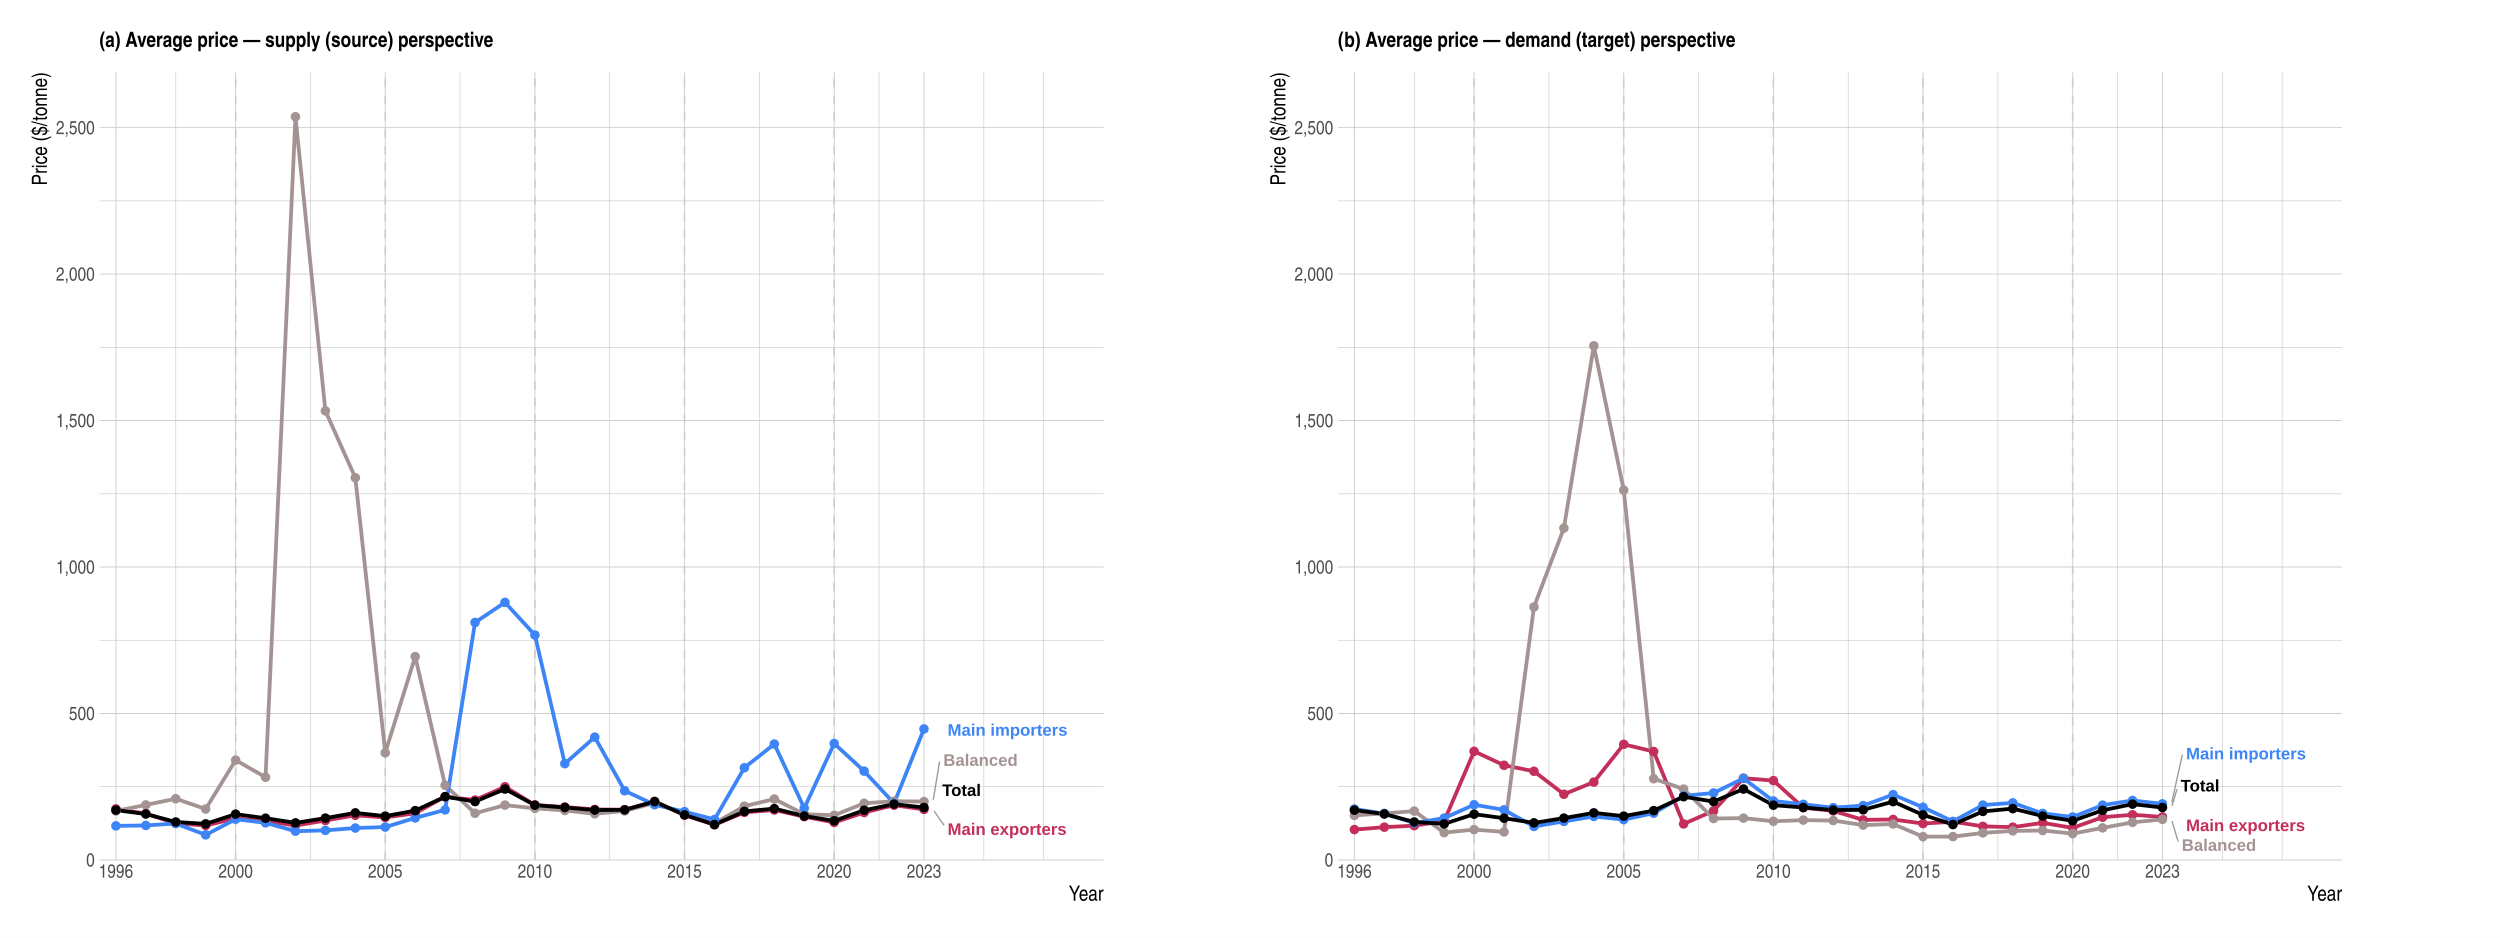
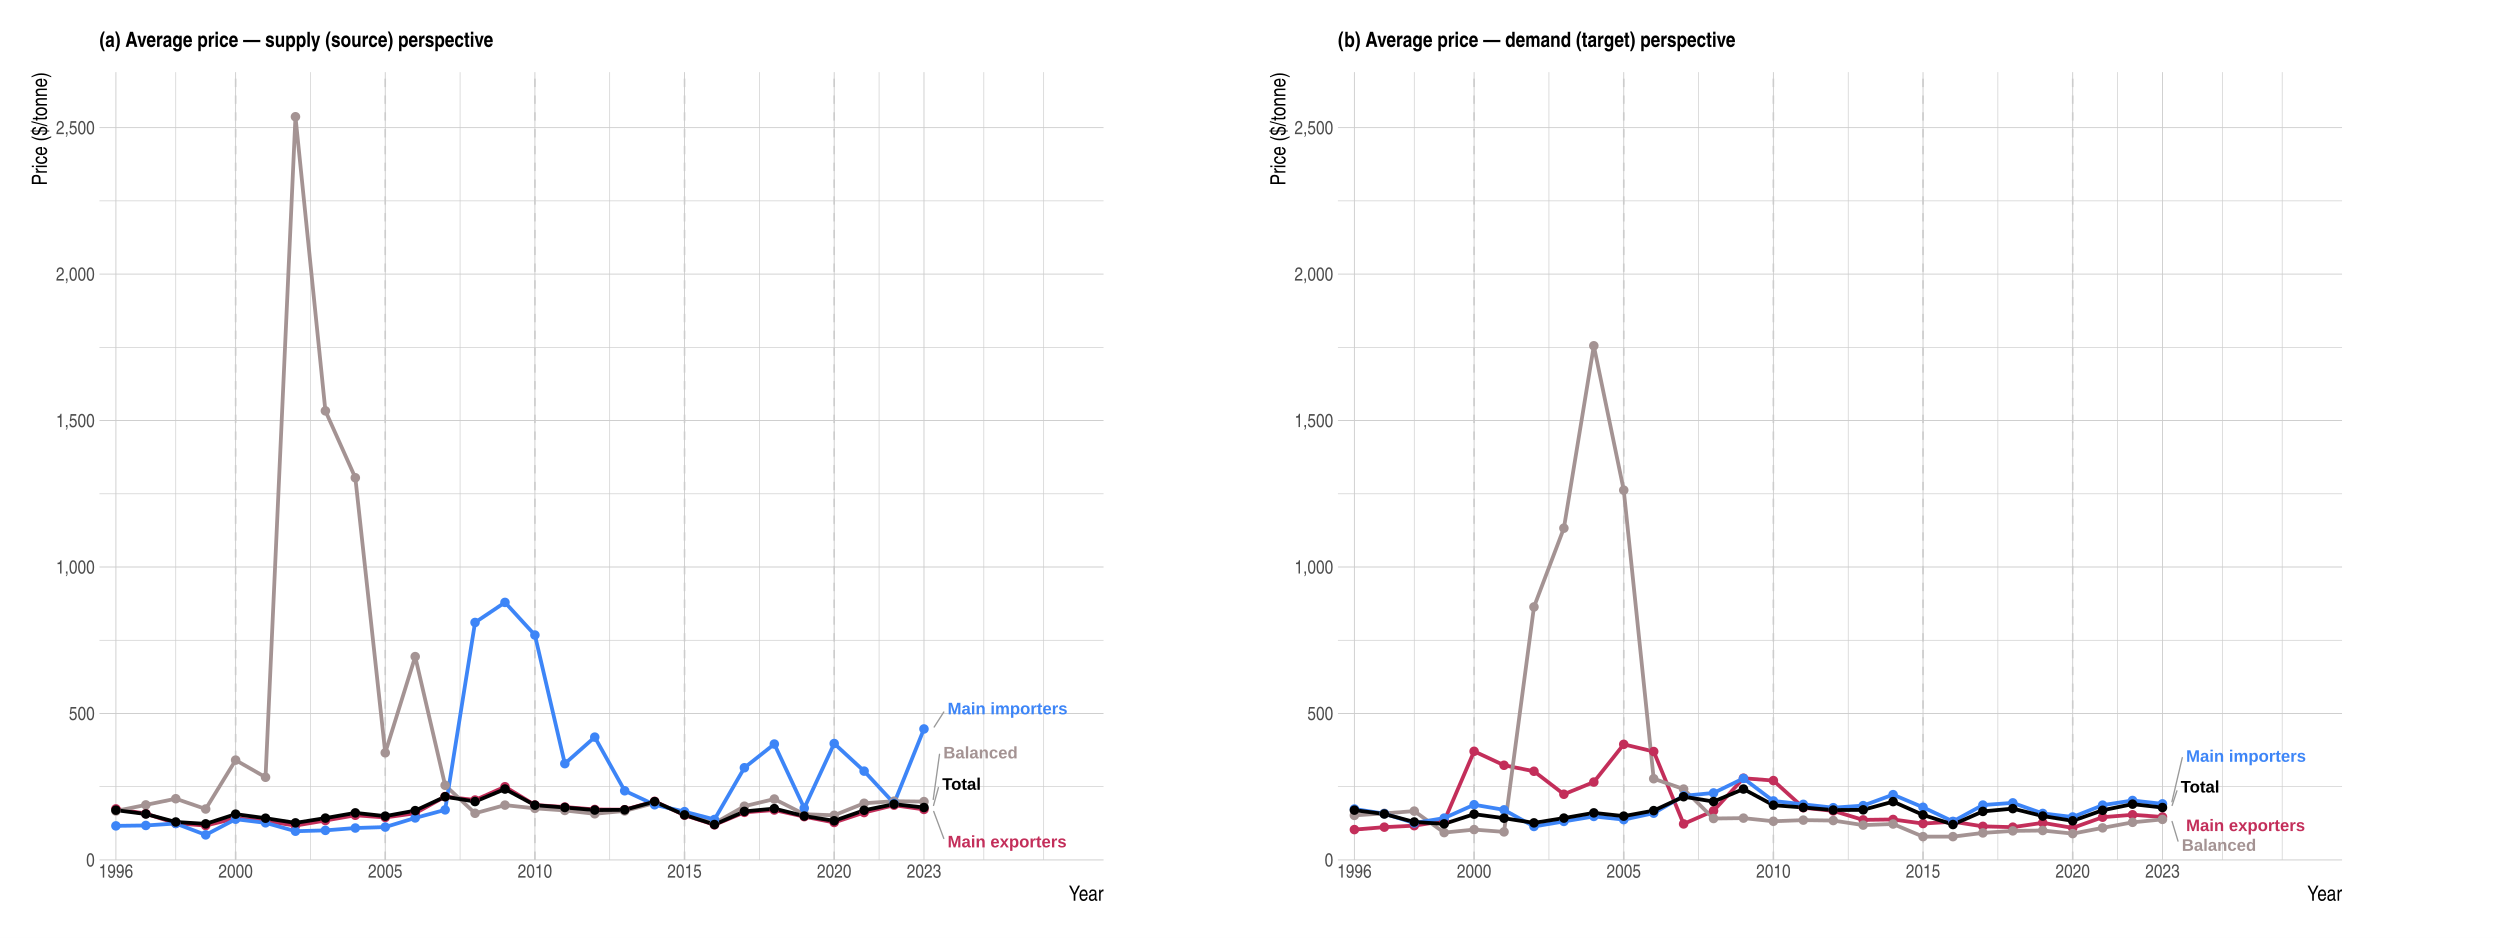
<svg xmlns="http://www.w3.org/2000/svg" class="svglite" width="1190.40pt" height="446.40pt" viewBox="0 0 1190.40 446.40">
  <defs>
    <style type="text/css">
    .svglite line, .svglite polyline, .svglite polygon, .svglite path, .svglite rect, .svglite circle {
      fill: none;
      stroke: #000000;
      stroke-linecap: round;
      stroke-linejoin: round;
      stroke-miterlimit: 10.00;
    }
    .svglite text {
      white-space: pre;
    }
  </style>
  </defs>
  <rect width="100%" height="100%" style="stroke: none; fill: #FFFFFF;" />
  <defs>
    <clipPath id="cpMC4wMHwxMTkwLjQwfDAuMDB8NDQ2LjQw">
      <rect x="0.00" y="0.00" width="1190.40" height="446.40" />
    </clipPath>
  </defs>
  <g clip-path="url(#cpMC4wMHwxMTkwLjQwfDAuMDB8NDQ2LjQw)">
    <rect x="0.00" y="0.00" width="1190.40" height="446.40" style="stroke-width: 1.07; stroke: #FFFFFF; fill: #FFFFFF;" />
  </g>
  <defs>
    <clipPath id="cpNDcuMzV8MTExNS4xOHwzNC4zNnw0MDkuNDY=">
      <rect x="47.35" y="34.36" width="1067.83" height="375.10" />
    </clipPath>
  </defs>
  <g clip-path="url(#cpNDcuMzV8MTExNS4xOHwzNC4zNnw0MDkuNDY=)">
</g>
  <g clip-path="url(#cpMC4wMHwxMTkwLjQwfDAuMDB8NDQ2LjQw)">
</g>
  <defs>
    <clipPath id="cpNS40OHw1OTUuMjB8NS40OHw0NDAuOTI=">
      <rect x="5.48" y="5.48" width="589.72" height="435.44" />
    </clipPath>
  </defs>
  <g clip-path="url(#cpNS40OHw1OTUuMjB8NS40OHw0NDAuOTI=)">
</g>
  <g clip-path="url(#cpMC4wMHwxMTkwLjQwfDAuMDB8NDQ2LjQw)">
</g>
  <defs>
    <clipPath id="cpNTk1LjIwfDExODQuOTJ8NS40OHw0NDAuOTI=">
      <rect x="595.20" y="5.48" width="589.72" height="435.44" />
    </clipPath>
  </defs>
  <g clip-path="url(#cpNTk1LjIwfDExODQuOTJ8NS40OHw0NDAuOTI=)">
</g>
  <g clip-path="url(#cpMC4wMHwxMTkwLjQwfDAuMDB8NDQ2LjQw)">
    <polyline points="47.35,374.59 525.46,374.59 " style="stroke-width: 0.32; stroke: #CCCCCC; stroke-linecap: butt;" />
    <polyline points="47.35,304.86 525.46,304.86 " style="stroke-width: 0.32; stroke: #CCCCCC; stroke-linecap: butt;" />
    <polyline points="47.35,235.12 525.46,235.12 " style="stroke-width: 0.32; stroke: #CCCCCC; stroke-linecap: butt;" />
    <polyline points="47.35,165.39 525.46,165.39 " style="stroke-width: 0.32; stroke: #CCCCCC; stroke-linecap: butt;" />
    <polyline points="47.35,95.65 525.46,95.65 " style="stroke-width: 0.32; stroke: #CCCCCC; stroke-linecap: butt;" />
    <polyline points="83.69,409.46 83.69,34.36 " style="stroke-width: 0.32; stroke: #CCCCCC; stroke-linecap: butt;" />
    <polyline points="147.82,409.46 147.82,34.36 " style="stroke-width: 0.32; stroke: #CCCCCC; stroke-linecap: butt;" />
    <polyline points="219.07,409.46 219.07,34.36 " style="stroke-width: 0.32; stroke: #CCCCCC; stroke-linecap: butt;" />
    <polyline points="290.32,409.46 290.32,34.36 " style="stroke-width: 0.32; stroke: #CCCCCC; stroke-linecap: butt;" />
    <polyline points="361.58,409.46 361.58,34.36 " style="stroke-width: 0.32; stroke: #CCCCCC; stroke-linecap: butt;" />
    <polyline points="418.58,409.46 418.58,34.36 " style="stroke-width: 0.32; stroke: #CCCCCC; stroke-linecap: butt;" />
    <polyline points="468.46,409.46 468.46,34.36 " style="stroke-width: 0.32; stroke: #CCCCCC; stroke-linecap: butt;" />
    <polyline points="496.96,409.46 496.96,34.36 " style="stroke-width: 0.32; stroke: #CCCCCC; stroke-linecap: butt;" />
    <polyline points="47.35,409.46 525.46,409.46 " style="stroke-width: 0.43; stroke: #CCCCCC; stroke-linecap: butt;" />
    <polyline points="47.35,339.73 525.46,339.73 " style="stroke-width: 0.43; stroke: #CCCCCC; stroke-linecap: butt;" />
    <polyline points="47.35,269.99 525.46,269.99 " style="stroke-width: 0.43; stroke: #CCCCCC; stroke-linecap: butt;" />
    <polyline points="47.35,200.25 525.46,200.25 " style="stroke-width: 0.43; stroke: #CCCCCC; stroke-linecap: butt;" />
    <polyline points="47.35,130.52 525.46,130.52 " style="stroke-width: 0.43; stroke: #CCCCCC; stroke-linecap: butt;" />
    <polyline points="47.35,60.78 525.46,60.78 " style="stroke-width: 0.43; stroke: #CCCCCC; stroke-linecap: butt;" />
    <polyline points="55.19,409.46 55.19,34.36 " style="stroke-width: 0.43; stroke: #CCCCCC; stroke-linecap: butt;" />
    <polyline points="112.19,409.46 112.19,34.36 " style="stroke-width: 0.43; stroke: #CCCCCC; stroke-linecap: butt;" />
    <polyline points="183.44,409.46 183.44,34.36 " style="stroke-width: 0.43; stroke: #CCCCCC; stroke-linecap: butt;" />
    <polyline points="254.70,409.46 254.70,34.36 " style="stroke-width: 0.43; stroke: #CCCCCC; stroke-linecap: butt;" />
    <polyline points="325.95,409.46 325.95,34.36 " style="stroke-width: 0.43; stroke: #CCCCCC; stroke-linecap: butt;" />
    <polyline points="397.21,409.46 397.21,34.36 " style="stroke-width: 0.43; stroke: #CCCCCC; stroke-linecap: butt;" />
    <polyline points="439.96,409.46 439.96,34.36 " style="stroke-width: 0.43; stroke: #CCCCCC; stroke-linecap: butt;" />
    <line x1="112.19" y1="409.46" x2="112.19" y2="34.36" style="stroke-width: 0.75; stroke: #CCCCCC; stroke-dasharray: 4.00,4.00; stroke-linecap: butt;" />
    <line x1="183.44" y1="409.46" x2="183.44" y2="34.36" style="stroke-width: 0.75; stroke: #CCCCCC; stroke-dasharray: 4.00,4.00; stroke-linecap: butt;" />
    <line x1="254.70" y1="409.46" x2="254.70" y2="34.36" style="stroke-width: 0.75; stroke: #CCCCCC; stroke-dasharray: 4.00,4.00; stroke-linecap: butt;" />
    <line x1="325.95" y1="409.46" x2="325.95" y2="34.36" style="stroke-width: 0.75; stroke: #CCCCCC; stroke-dasharray: 4.00,4.00; stroke-linecap: butt;" />
    <line x1="397.21" y1="409.46" x2="397.21" y2="34.36" style="stroke-width: 0.75; stroke: #CCCCCC; stroke-dasharray: 4.00,4.00; stroke-linecap: butt;" />
    <polyline points="55.19,385.16 69.44,387.43 83.69,392.02 97.94,393.09 112.19,389.65 126.44,390.95 140.69,393.11 154.94,390.70 169.19,388.20 183.44,389.24 197.70,387.25 211.95,379.30 226.20,380.95 240.45,374.61 254.70,383.32 268.95,384.28 283.20,385.44 297.45,385.55 311.70,381.58 325.95,388.13 340.20,392.75 354.45,386.81 368.70,385.70 382.95,388.86 397.21,391.62 411.46,386.91 425.71,383.40 439.96,385.41 " style="stroke-width: 1.81; stroke: #C32E5A; stroke-linecap: butt;" />
    <polyline points="55.19,386.16 69.44,383.26 83.69,380.32 97.94,385.22 112.19,361.94 126.44,370.10 140.69,55.59 154.94,195.64 169.19,227.49 183.44,358.45 197.70,312.65 211.95,373.92 226.20,387.25 240.45,383.36 254.70,384.90 268.95,385.90 283.20,387.49 297.45,386.13 311.70,382.37 325.95,387.45 340.20,392.01 354.45,383.88 368.70,380.47 382.95,387.69 397.21,388.21 411.46,382.48 425.71,381.50 439.96,381.68 " style="stroke-width: 1.81; stroke: #A49393; stroke-linecap: butt;" />
    <polyline points="55.19,393.25 69.44,393.05 83.69,392.13 97.94,397.54 112.19,390.07 126.44,391.80 140.69,395.79 154.94,395.39 169.19,394.27 183.44,393.82 197.70,389.47 211.95,385.63 226.20,296.40 240.45,286.84 254.70,302.39 268.95,363.62 283.20,350.99 297.45,376.53 311.70,383.20 325.95,386.47 340.20,390.20 354.45,365.57 368.70,354.29 382.95,384.80 397.21,354.04 411.46,367.18 425.71,382.53 439.96,347.10 " style="stroke-width: 1.81; stroke: #3D85F7; stroke-linecap: butt;" />
    <polyline points="55.19,385.76 69.44,387.59 83.69,391.40 97.94,392.29 112.19,387.67 126.44,389.60 140.69,391.82 154.94,389.55 169.19,387.06 183.44,388.61 197.70,385.99 211.95,379.36 226.20,381.67 240.45,375.71 254.70,383.39 268.95,384.49 283.20,385.72 297.45,385.61 311.70,381.70 325.95,388.02 340.20,392.61 354.45,386.36 368.70,385.03 382.95,388.57 397.21,390.83 411.46,385.83 425.71,382.90 439.96,384.51 " style="stroke-width: 1.81; stroke-linecap: butt;" />
    <circle cx="55.19" cy="385.16" r="2.27" style="stroke-width: 0.71; stroke: none; fill: #C32E5A;" />
    <circle cx="69.44" cy="387.43" r="2.27" style="stroke-width: 0.71; stroke: none; fill: #C32E5A;" />
    <circle cx="83.69" cy="392.02" r="2.27" style="stroke-width: 0.71; stroke: none; fill: #C32E5A;" />
    <circle cx="97.94" cy="393.09" r="2.27" style="stroke-width: 0.71; stroke: none; fill: #C32E5A;" />
    <circle cx="112.19" cy="389.65" r="2.27" style="stroke-width: 0.71; stroke: none; fill: #C32E5A;" />
    <circle cx="126.44" cy="390.95" r="2.27" style="stroke-width: 0.71; stroke: none; fill: #C32E5A;" />
    <circle cx="140.69" cy="393.11" r="2.27" style="stroke-width: 0.71; stroke: none; fill: #C32E5A;" />
    <circle cx="154.94" cy="390.70" r="2.27" style="stroke-width: 0.71; stroke: none; fill: #C32E5A;" />
    <circle cx="169.19" cy="388.20" r="2.27" style="stroke-width: 0.71; stroke: none; fill: #C32E5A;" />
    <circle cx="183.44" cy="389.24" r="2.27" style="stroke-width: 0.71; stroke: none; fill: #C32E5A;" />
    <circle cx="197.70" cy="387.25" r="2.27" style="stroke-width: 0.71; stroke: none; fill: #C32E5A;" />
    <circle cx="211.95" cy="379.30" r="2.27" style="stroke-width: 0.71; stroke: none; fill: #C32E5A;" />
    <circle cx="226.20" cy="380.95" r="2.27" style="stroke-width: 0.71; stroke: none; fill: #C32E5A;" />
    <circle cx="240.45" cy="374.61" r="2.27" style="stroke-width: 0.71; stroke: none; fill: #C32E5A;" />
    <circle cx="254.70" cy="383.32" r="2.27" style="stroke-width: 0.71; stroke: none; fill: #C32E5A;" />
    <circle cx="268.95" cy="384.28" r="2.27" style="stroke-width: 0.71; stroke: none; fill: #C32E5A;" />
    <circle cx="283.20" cy="385.44" r="2.27" style="stroke-width: 0.71; stroke: none; fill: #C32E5A;" />
    <circle cx="297.45" cy="385.55" r="2.27" style="stroke-width: 0.71; stroke: none; fill: #C32E5A;" />
    <circle cx="311.70" cy="381.58" r="2.27" style="stroke-width: 0.71; stroke: none; fill: #C32E5A;" />
    <circle cx="325.95" cy="388.13" r="2.27" style="stroke-width: 0.71; stroke: none; fill: #C32E5A;" />
    <circle cx="340.20" cy="392.75" r="2.27" style="stroke-width: 0.71; stroke: none; fill: #C32E5A;" />
    <circle cx="354.45" cy="386.81" r="2.27" style="stroke-width: 0.71; stroke: none; fill: #C32E5A;" />
    <circle cx="368.70" cy="385.70" r="2.27" style="stroke-width: 0.71; stroke: none; fill: #C32E5A;" />
    <circle cx="382.95" cy="388.86" r="2.27" style="stroke-width: 0.71; stroke: none; fill: #C32E5A;" />
    <circle cx="397.21" cy="391.62" r="2.27" style="stroke-width: 0.71; stroke: none; fill: #C32E5A;" />
    <circle cx="411.46" cy="386.91" r="2.27" style="stroke-width: 0.71; stroke: none; fill: #C32E5A;" />
    <circle cx="425.71" cy="383.40" r="2.27" style="stroke-width: 0.71; stroke: none; fill: #C32E5A;" />
    <circle cx="439.96" cy="385.41" r="2.27" style="stroke-width: 0.71; stroke: none; fill: #C32E5A;" />
    <circle cx="55.19" cy="386.16" r="2.27" style="stroke-width: 0.71; stroke: none; fill: #A49393;" />
    <circle cx="69.44" cy="383.26" r="2.27" style="stroke-width: 0.71; stroke: none; fill: #A49393;" />
    <circle cx="83.69" cy="380.32" r="2.27" style="stroke-width: 0.71; stroke: none; fill: #A49393;" />
    <circle cx="97.94" cy="385.22" r="2.27" style="stroke-width: 0.71; stroke: none; fill: #A49393;" />
    <circle cx="112.19" cy="361.94" r="2.27" style="stroke-width: 0.71; stroke: none; fill: #A49393;" />
    <circle cx="126.44" cy="370.10" r="2.27" style="stroke-width: 0.71; stroke: none; fill: #A49393;" />
    <circle cx="140.69" cy="55.59" r="2.27" style="stroke-width: 0.71; stroke: none; fill: #A49393;" />
    <circle cx="154.94" cy="195.64" r="2.27" style="stroke-width: 0.71; stroke: none; fill: #A49393;" />
    <circle cx="169.19" cy="227.49" r="2.27" style="stroke-width: 0.71; stroke: none; fill: #A49393;" />
    <circle cx="183.44" cy="358.45" r="2.27" style="stroke-width: 0.71; stroke: none; fill: #A49393;" />
    <circle cx="197.70" cy="312.65" r="2.27" style="stroke-width: 0.71; stroke: none; fill: #A49393;" />
    <circle cx="211.95" cy="373.92" r="2.27" style="stroke-width: 0.71; stroke: none; fill: #A49393;" />
    <circle cx="226.20" cy="387.25" r="2.27" style="stroke-width: 0.71; stroke: none; fill: #A49393;" />
    <circle cx="240.45" cy="383.36" r="2.27" style="stroke-width: 0.71; stroke: none; fill: #A49393;" />
    <circle cx="254.70" cy="384.90" r="2.27" style="stroke-width: 0.71; stroke: none; fill: #A49393;" />
    <circle cx="268.95" cy="385.90" r="2.27" style="stroke-width: 0.71; stroke: none; fill: #A49393;" />
    <circle cx="283.20" cy="387.49" r="2.27" style="stroke-width: 0.71; stroke: none; fill: #A49393;" />
    <circle cx="297.45" cy="386.13" r="2.27" style="stroke-width: 0.71; stroke: none; fill: #A49393;" />
    <circle cx="311.70" cy="382.37" r="2.27" style="stroke-width: 0.71; stroke: none; fill: #A49393;" />
    <circle cx="325.95" cy="387.45" r="2.27" style="stroke-width: 0.71; stroke: none; fill: #A49393;" />
    <circle cx="340.20" cy="392.01" r="2.27" style="stroke-width: 0.71; stroke: none; fill: #A49393;" />
    <circle cx="354.45" cy="383.88" r="2.27" style="stroke-width: 0.71; stroke: none; fill: #A49393;" />
    <circle cx="368.70" cy="380.47" r="2.27" style="stroke-width: 0.71; stroke: none; fill: #A49393;" />
    <circle cx="382.95" cy="387.69" r="2.27" style="stroke-width: 0.71; stroke: none; fill: #A49393;" />
    <circle cx="397.21" cy="388.21" r="2.27" style="stroke-width: 0.71; stroke: none; fill: #A49393;" />
    <circle cx="411.46" cy="382.48" r="2.27" style="stroke-width: 0.71; stroke: none; fill: #A49393;" />
    <circle cx="425.71" cy="381.50" r="2.27" style="stroke-width: 0.71; stroke: none; fill: #A49393;" />
    <circle cx="439.96" cy="381.68" r="2.27" style="stroke-width: 0.71; stroke: none; fill: #A49393;" />
    <circle cx="55.19" cy="393.25" r="2.27" style="stroke-width: 0.71; stroke: none; fill: #3D85F7;" />
    <circle cx="69.44" cy="393.05" r="2.27" style="stroke-width: 0.71; stroke: none; fill: #3D85F7;" />
    <circle cx="83.69" cy="392.13" r="2.27" style="stroke-width: 0.71; stroke: none; fill: #3D85F7;" />
    <circle cx="97.94" cy="397.54" r="2.27" style="stroke-width: 0.71; stroke: none; fill: #3D85F7;" />
    <circle cx="112.19" cy="390.07" r="2.27" style="stroke-width: 0.71; stroke: none; fill: #3D85F7;" />
    <circle cx="126.44" cy="391.80" r="2.27" style="stroke-width: 0.71; stroke: none; fill: #3D85F7;" />
    <circle cx="140.69" cy="395.79" r="2.27" style="stroke-width: 0.71; stroke: none; fill: #3D85F7;" />
    <circle cx="154.94" cy="395.39" r="2.27" style="stroke-width: 0.71; stroke: none; fill: #3D85F7;" />
    <circle cx="169.19" cy="394.27" r="2.27" style="stroke-width: 0.71; stroke: none; fill: #3D85F7;" />
    <circle cx="183.44" cy="393.82" r="2.27" style="stroke-width: 0.71; stroke: none; fill: #3D85F7;" />
    <circle cx="197.70" cy="389.47" r="2.27" style="stroke-width: 0.71; stroke: none; fill: #3D85F7;" />
    <circle cx="211.95" cy="385.63" r="2.27" style="stroke-width: 0.71; stroke: none; fill: #3D85F7;" />
    <circle cx="226.20" cy="296.40" r="2.27" style="stroke-width: 0.71; stroke: none; fill: #3D85F7;" />
    <circle cx="240.45" cy="286.84" r="2.27" style="stroke-width: 0.71; stroke: none; fill: #3D85F7;" />
    <circle cx="254.70" cy="302.39" r="2.27" style="stroke-width: 0.71; stroke: none; fill: #3D85F7;" />
    <circle cx="268.95" cy="363.62" r="2.27" style="stroke-width: 0.71; stroke: none; fill: #3D85F7;" />
    <circle cx="283.20" cy="350.99" r="2.27" style="stroke-width: 0.71; stroke: none; fill: #3D85F7;" />
    <circle cx="297.45" cy="376.53" r="2.27" style="stroke-width: 0.71; stroke: none; fill: #3D85F7;" />
    <circle cx="311.70" cy="383.20" r="2.27" style="stroke-width: 0.71; stroke: none; fill: #3D85F7;" />
    <circle cx="325.95" cy="386.47" r="2.27" style="stroke-width: 0.71; stroke: none; fill: #3D85F7;" />
    <circle cx="340.20" cy="390.20" r="2.27" style="stroke-width: 0.71; stroke: none; fill: #3D85F7;" />
    <circle cx="354.45" cy="365.57" r="2.27" style="stroke-width: 0.71; stroke: none; fill: #3D85F7;" />
    <circle cx="368.70" cy="354.29" r="2.27" style="stroke-width: 0.71; stroke: none; fill: #3D85F7;" />
    <circle cx="382.95" cy="384.80" r="2.27" style="stroke-width: 0.71; stroke: none; fill: #3D85F7;" />
    <circle cx="397.21" cy="354.04" r="2.27" style="stroke-width: 0.71; stroke: none; fill: #3D85F7;" />
    <circle cx="411.46" cy="367.18" r="2.27" style="stroke-width: 0.71; stroke: none; fill: #3D85F7;" />
    <circle cx="425.71" cy="382.53" r="2.27" style="stroke-width: 0.71; stroke: none; fill: #3D85F7;" />
    <circle cx="439.96" cy="347.10" r="2.27" style="stroke-width: 0.71; stroke: none; fill: #3D85F7;" />
    <circle cx="55.19" cy="385.76" r="2.27" style="stroke-width: 0.71; stroke: none; fill: #000000;" />
    <circle cx="69.44" cy="387.59" r="2.27" style="stroke-width: 0.71; stroke: none; fill: #000000;" />
    <circle cx="83.69" cy="391.40" r="2.27" style="stroke-width: 0.71; stroke: none; fill: #000000;" />
    <circle cx="97.94" cy="392.29" r="2.27" style="stroke-width: 0.71; stroke: none; fill: #000000;" />
    <circle cx="112.19" cy="387.67" r="2.27" style="stroke-width: 0.71; stroke: none; fill: #000000;" />
    <circle cx="126.44" cy="389.60" r="2.27" style="stroke-width: 0.71; stroke: none; fill: #000000;" />
    <circle cx="140.69" cy="391.82" r="2.27" style="stroke-width: 0.71; stroke: none; fill: #000000;" />
    <circle cx="154.94" cy="389.55" r="2.27" style="stroke-width: 0.71; stroke: none; fill: #000000;" />
    <circle cx="169.19" cy="387.06" r="2.27" style="stroke-width: 0.71; stroke: none; fill: #000000;" />
    <circle cx="183.44" cy="388.61" r="2.27" style="stroke-width: 0.71; stroke: none; fill: #000000;" />
    <circle cx="197.70" cy="385.99" r="2.27" style="stroke-width: 0.71; stroke: none; fill: #000000;" />
    <circle cx="211.95" cy="379.36" r="2.27" style="stroke-width: 0.71; stroke: none; fill: #000000;" />
    <circle cx="226.20" cy="381.67" r="2.27" style="stroke-width: 0.71; stroke: none; fill: #000000;" />
    <circle cx="240.45" cy="375.71" r="2.27" style="stroke-width: 0.71; stroke: none; fill: #000000;" />
    <circle cx="254.70" cy="383.39" r="2.27" style="stroke-width: 0.71; stroke: none; fill: #000000;" />
    <circle cx="268.95" cy="384.49" r="2.27" style="stroke-width: 0.71; stroke: none; fill: #000000;" />
    <circle cx="283.20" cy="385.72" r="2.27" style="stroke-width: 0.71; stroke: none; fill: #000000;" />
    <circle cx="297.45" cy="385.61" r="2.27" style="stroke-width: 0.71; stroke: none; fill: #000000;" />
    <circle cx="311.70" cy="381.70" r="2.27" style="stroke-width: 0.71; stroke: none; fill: #000000;" />
    <circle cx="325.95" cy="388.02" r="2.27" style="stroke-width: 0.71; stroke: none; fill: #000000;" />
    <circle cx="340.20" cy="392.61" r="2.27" style="stroke-width: 0.71; stroke: none; fill: #000000;" />
    <circle cx="354.45" cy="386.36" r="2.27" style="stroke-width: 0.71; stroke: none; fill: #000000;" />
    <circle cx="368.70" cy="385.03" r="2.27" style="stroke-width: 0.71; stroke: none; fill: #000000;" />
    <circle cx="382.95" cy="388.57" r="2.27" style="stroke-width: 0.71; stroke: none; fill: #000000;" />
    <circle cx="397.21" cy="390.83" r="2.27" style="stroke-width: 0.71; stroke: none; fill: #000000;" />
    <circle cx="411.46" cy="385.83" r="2.27" style="stroke-width: 0.71; stroke: none; fill: #000000;" />
    <circle cx="425.71" cy="382.90" r="2.27" style="stroke-width: 0.71; stroke: none; fill: #000000;" />
    <circle cx="439.96" cy="384.51" r="2.27" style="stroke-width: 0.71; stroke: none; fill: #000000;" />
-     <line x1="449.39" y1="392.78" x2="444.86" y2="386.30" style="stroke-width: 0.64; stroke: #999999;" />
-     <line x1="447.36" y1="362.86" x2="444.40" y2="380.66" style="stroke-width: 0.64; stroke: #999999;" />
-     <text x="451.19" y="397.55" style="font-size: 7.97px; font-weight: bold;fill: #C32E5A; font-family: &quot;Liberation Sans&quot;;" textLength="67.92px" lengthAdjust="spacingAndGlyphs">Main exporters</text>
-     <text x="449.16" y="364.67" style="font-size: 7.97px; font-weight: bold;fill: #A49393; font-family: &quot;Liberation Sans&quot;;" textLength="41.00px" lengthAdjust="spacingAndGlyphs">Balanced</text>
-     <text x="451.19" y="350.32" style="font-size: 7.97px; font-weight: bold;fill: #3D85F7; font-family: &quot;Liberation Sans&quot;;" textLength="68.41px" lengthAdjust="spacingAndGlyphs">Main importers</text>
-     <text x="448.64" y="379.02" style="font-size: 7.97px; font-weight: bold; font-family: &quot;Liberation Sans&quot;;" textLength="21.74px" lengthAdjust="spacingAndGlyphs">Total</text>
+     <line x1="449.39" y1="399.24" x2="444.60" y2="386.39" style="stroke-width: 0.64; stroke: #999999;" />
+     <line x1="447.36" y1="359.16" x2="444.37" y2="380.66" style="stroke-width: 0.64; stroke: #999999;" />
+     <line x1="449.39" y1="339.03" x2="444.82" y2="346.18" style="stroke-width: 0.64; stroke: #999999;" />
+     <line x1="446.84" y1="375.03" x2="444.51" y2="383.51" style="stroke-width: 0.64; stroke: #999999;" />
+     <text x="451.19" y="403.49" style="font-size: 7.97px; font-weight: bold;fill: #C32E5A; font-family: &quot;Liberation Sans&quot;;" textLength="67.92px" lengthAdjust="spacingAndGlyphs">Main exporters</text>
+     <text x="449.16" y="361.13" style="font-size: 7.97px; font-weight: bold;fill: #A49393; font-family: &quot;Liberation Sans&quot;;" textLength="41.00px" lengthAdjust="spacingAndGlyphs">Balanced</text>
+     <text x="451.19" y="340.13" style="font-size: 7.97px; font-weight: bold;fill: #3D85F7; font-family: &quot;Liberation Sans&quot;;" textLength="68.41px" lengthAdjust="spacingAndGlyphs">Main importers</text>
+     <text x="448.64" y="376.06" style="font-size: 7.97px; font-weight: bold; font-family: &quot;Liberation Sans&quot;;" textLength="21.74px" lengthAdjust="spacingAndGlyphs">Total</text>
    <text x="45.11" y="412.56" text-anchor="end" style="font-size: 9.00px;fill: #4D4D4D; font-family: &quot;Liberation Sans Narrow&quot;;" textLength="4.10px" lengthAdjust="spacingAndGlyphs">0</text>
    <text x="45.11" y="342.82" text-anchor="end" style="font-size: 9.00px;fill: #4D4D4D; font-family: &quot;Liberation Sans Narrow&quot;;" textLength="12.31px" lengthAdjust="spacingAndGlyphs">500</text>
    <text x="45.11" y="273.09" text-anchor="end" style="font-size: 9.00px;fill: #4D4D4D; font-family: &quot;Liberation Sans Narrow&quot;;" textLength="18.47px" lengthAdjust="spacingAndGlyphs">1,000</text>
    <text x="45.11" y="203.35" text-anchor="end" style="font-size: 9.00px;fill: #4D4D4D; font-family: &quot;Liberation Sans Narrow&quot;;" textLength="18.47px" lengthAdjust="spacingAndGlyphs">1,500</text>
    <text x="45.11" y="133.61" text-anchor="end" style="font-size: 9.00px;fill: #4D4D4D; font-family: &quot;Liberation Sans Narrow&quot;;" textLength="18.47px" lengthAdjust="spacingAndGlyphs">2,000</text>
    <text x="45.11" y="63.88" text-anchor="end" style="font-size: 9.00px;fill: #4D4D4D; font-family: &quot;Liberation Sans Narrow&quot;;" textLength="18.47px" lengthAdjust="spacingAndGlyphs">2,500</text>
    <text x="55.19" y="417.89" text-anchor="middle" style="font-size: 9.00px;fill: #4D4D4D; font-family: &quot;Liberation Sans Narrow&quot;;" textLength="16.42px" lengthAdjust="spacingAndGlyphs">1996</text>
    <text x="112.19" y="417.89" text-anchor="middle" style="font-size: 9.00px;fill: #4D4D4D; font-family: &quot;Liberation Sans Narrow&quot;;" textLength="16.42px" lengthAdjust="spacingAndGlyphs">2000</text>
    <text x="183.44" y="417.89" text-anchor="middle" style="font-size: 9.00px;fill: #4D4D4D; font-family: &quot;Liberation Sans Narrow&quot;;" textLength="16.42px" lengthAdjust="spacingAndGlyphs">2005</text>
    <text x="254.70" y="417.89" text-anchor="middle" style="font-size: 9.00px;fill: #4D4D4D; font-family: &quot;Liberation Sans Narrow&quot;;" textLength="16.42px" lengthAdjust="spacingAndGlyphs">2010</text>
    <text x="325.95" y="417.89" text-anchor="middle" style="font-size: 9.00px;fill: #4D4D4D; font-family: &quot;Liberation Sans Narrow&quot;;" textLength="16.42px" lengthAdjust="spacingAndGlyphs">2015</text>
    <text x="397.21" y="417.89" text-anchor="middle" style="font-size: 9.00px;fill: #4D4D4D; font-family: &quot;Liberation Sans Narrow&quot;;" textLength="16.42px" lengthAdjust="spacingAndGlyphs">2020</text>
    <text x="439.96" y="417.89" text-anchor="middle" style="font-size: 9.00px;fill: #4D4D4D; font-family: &quot;Liberation Sans Narrow&quot;;" textLength="16.42px" lengthAdjust="spacingAndGlyphs">2023</text>
    <text x="525.46" y="428.88" text-anchor="end" style="font-size: 10.00px; font-family: &quot;Liberation Sans Narrow&quot;;" textLength="16.57px" lengthAdjust="spacingAndGlyphs">Year</text>
    <text transform="translate(22.33,34.36) rotate(-90)" text-anchor="end" style="font-size: 10.00px; font-family: &quot;Liberation Sans Narrow&quot;;" textLength="53.78px" lengthAdjust="spacingAndGlyphs">Price ($/tonne)</text>
    <text x="47.35" y="22.33" style="font-size: 10.00px; font-weight: bold; font-family: &quot;Liberation Sans Narrow&quot;;" textLength="187.61px" lengthAdjust="spacingAndGlyphs">(a) Average price — supply (source) perspective</text>
    <polyline points="637.07,374.59 1115.18,374.59 " style="stroke-width: 0.32; stroke: #CCCCCC; stroke-linecap: butt;" />
    <polyline points="637.07,304.86 1115.18,304.86 " style="stroke-width: 0.32; stroke: #CCCCCC; stroke-linecap: butt;" />
    <polyline points="637.07,235.12 1115.18,235.12 " style="stroke-width: 0.32; stroke: #CCCCCC; stroke-linecap: butt;" />
    <polyline points="637.07,165.39 1115.18,165.39 " style="stroke-width: 0.32; stroke: #CCCCCC; stroke-linecap: butt;" />
    <polyline points="637.07,95.65 1115.18,95.65 " style="stroke-width: 0.32; stroke: #CCCCCC; stroke-linecap: butt;" />
    <polyline points="673.41,409.46 673.41,34.36 " style="stroke-width: 0.32; stroke: #CCCCCC; stroke-linecap: butt;" />
    <polyline points="737.54,409.46 737.54,34.36 " style="stroke-width: 0.32; stroke: #CCCCCC; stroke-linecap: butt;" />
    <polyline points="808.79,409.46 808.79,34.36 " style="stroke-width: 0.32; stroke: #CCCCCC; stroke-linecap: butt;" />
    <polyline points="880.05,409.46 880.05,34.36 " style="stroke-width: 0.32; stroke: #CCCCCC; stroke-linecap: butt;" />
    <polyline points="951.30,409.46 951.30,34.36 " style="stroke-width: 0.32; stroke: #CCCCCC; stroke-linecap: butt;" />
    <polyline points="1008.30,409.46 1008.30,34.36 " style="stroke-width: 0.32; stroke: #CCCCCC; stroke-linecap: butt;" />
    <polyline points="1058.18,409.46 1058.18,34.36 " style="stroke-width: 0.32; stroke: #CCCCCC; stroke-linecap: butt;" />
    <polyline points="1086.68,409.46 1086.68,34.36 " style="stroke-width: 0.32; stroke: #CCCCCC; stroke-linecap: butt;" />
    <polyline points="637.07,409.46 1115.18,409.46 " style="stroke-width: 0.43; stroke: #CCCCCC; stroke-linecap: butt;" />
    <polyline points="637.07,339.73 1115.18,339.73 " style="stroke-width: 0.43; stroke: #CCCCCC; stroke-linecap: butt;" />
    <polyline points="637.07,269.99 1115.18,269.99 " style="stroke-width: 0.43; stroke: #CCCCCC; stroke-linecap: butt;" />
    <polyline points="637.07,200.25 1115.18,200.25 " style="stroke-width: 0.43; stroke: #CCCCCC; stroke-linecap: butt;" />
    <polyline points="637.07,130.52 1115.18,130.52 " style="stroke-width: 0.43; stroke: #CCCCCC; stroke-linecap: butt;" />
    <polyline points="637.07,60.78 1115.18,60.78 " style="stroke-width: 0.43; stroke: #CCCCCC; stroke-linecap: butt;" />
    <polyline points="644.91,409.46 644.91,34.36 " style="stroke-width: 0.43; stroke: #CCCCCC; stroke-linecap: butt;" />
    <polyline points="701.91,409.46 701.91,34.36 " style="stroke-width: 0.43; stroke: #CCCCCC; stroke-linecap: butt;" />
    <polyline points="773.16,409.46 773.16,34.36 " style="stroke-width: 0.43; stroke: #CCCCCC; stroke-linecap: butt;" />
    <polyline points="844.42,409.46 844.42,34.36 " style="stroke-width: 0.43; stroke: #CCCCCC; stroke-linecap: butt;" />
    <polyline points="915.67,409.46 915.67,34.36 " style="stroke-width: 0.43; stroke: #CCCCCC; stroke-linecap: butt;" />
    <polyline points="986.93,409.46 986.93,34.36 " style="stroke-width: 0.43; stroke: #CCCCCC; stroke-linecap: butt;" />
    <polyline points="1029.68,409.46 1029.68,34.36 " style="stroke-width: 0.43; stroke: #CCCCCC; stroke-linecap: butt;" />
    <line x1="701.91" y1="409.46" x2="701.91" y2="34.36" style="stroke-width: 0.75; stroke: #CCCCCC; stroke-dasharray: 4.00,4.00; stroke-linecap: butt;" />
    <line x1="773.16" y1="409.46" x2="773.16" y2="34.36" style="stroke-width: 0.75; stroke: #CCCCCC; stroke-dasharray: 4.00,4.00; stroke-linecap: butt;" />
    <line x1="844.42" y1="409.46" x2="844.42" y2="34.36" style="stroke-width: 0.75; stroke: #CCCCCC; stroke-dasharray: 4.00,4.00; stroke-linecap: butt;" />
    <line x1="915.67" y1="409.46" x2="915.67" y2="34.36" style="stroke-width: 0.75; stroke: #CCCCCC; stroke-dasharray: 4.00,4.00; stroke-linecap: butt;" />
    <line x1="986.93" y1="409.46" x2="986.93" y2="34.36" style="stroke-width: 0.75; stroke: #CCCCCC; stroke-dasharray: 4.00,4.00; stroke-linecap: butt;" />
    <polyline points="644.91,395.02 659.16,393.86 673.41,393.15 687.66,390.94 701.91,357.74 716.16,364.39 730.41,367.24 744.66,378.19 758.91,372.39 773.16,354.42 787.42,357.85 801.67,392.32 815.92,386.09 830.17,370.56 844.42,371.68 858.67,384.59 872.92,386.12 887.17,390.40 901.42,390.20 915.67,392.15 929.92,391.26 944.17,393.48 958.42,393.86 972.67,391.79 986.93,394.21 1001.18,389.12 1015.43,387.96 1029.68,389.00 " style="stroke-width: 1.81; stroke: #C32E5A; stroke-linecap: butt;" />
    <polyline points="644.91,388.25 659.16,387.29 673.41,386.22 687.66,396.45 701.91,395.02 716.16,396.11 730.41,289.01 744.66,251.49 758.91,164.65 773.16,233.39 787.42,370.79 801.67,375.73 815.92,389.74 830.17,389.56 844.42,391.05 858.67,390.51 872.92,390.71 887.17,392.88 901.42,392.36 915.67,398.37 929.92,398.37 944.17,396.60 958.42,395.63 972.67,395.46 986.93,396.93 1001.18,394.20 1015.43,391.56 1029.68,390.16 " style="stroke-width: 1.81; stroke: #A49393; stroke-linecap: butt;" />
    <polyline points="644.91,385.23 659.16,387.43 673.41,391.88 687.66,389.55 701.91,383.18 716.16,385.62 730.41,393.53 744.66,391.13 758.91,388.75 773.16,390.27 787.42,387.20 801.67,378.95 815.92,377.57 830.17,370.65 844.42,381.38 858.67,383.00 872.92,384.59 887.17,383.61 901.42,378.38 915.67,384.40 929.92,391.12 944.17,383.34 958.42,382.29 972.67,387.33 986.93,389.02 1001.18,383.38 1015.43,381.16 1029.68,382.77 " style="stroke-width: 1.81; stroke: #3D85F7; stroke-linecap: butt;" />
    <polyline points="644.91,385.76 659.16,387.59 673.41,391.40 687.66,392.29 701.91,387.67 716.16,389.60 730.41,391.82 744.66,389.55 758.91,387.06 773.16,388.61 787.42,385.99 801.67,379.36 815.92,381.67 830.17,375.71 844.42,383.39 858.67,384.49 872.92,385.72 887.17,385.61 901.42,381.70 915.67,388.02 929.92,392.61 944.17,386.36 958.42,385.03 972.67,388.57 986.93,390.83 1001.18,385.83 1015.43,382.90 1029.68,384.51 " style="stroke-width: 1.81; stroke-linecap: butt;" />
    <circle cx="644.91" cy="395.02" r="2.27" style="stroke-width: 0.71; stroke: none; fill: #C32E5A;" />
    <circle cx="659.16" cy="393.86" r="2.27" style="stroke-width: 0.71; stroke: none; fill: #C32E5A;" />
    <circle cx="673.41" cy="393.15" r="2.27" style="stroke-width: 0.71; stroke: none; fill: #C32E5A;" />
    <circle cx="687.66" cy="390.94" r="2.27" style="stroke-width: 0.71; stroke: none; fill: #C32E5A;" />
    <circle cx="701.91" cy="357.74" r="2.27" style="stroke-width: 0.71; stroke: none; fill: #C32E5A;" />
    <circle cx="716.16" cy="364.39" r="2.27" style="stroke-width: 0.71; stroke: none; fill: #C32E5A;" />
    <circle cx="730.41" cy="367.24" r="2.27" style="stroke-width: 0.71; stroke: none; fill: #C32E5A;" />
    <circle cx="744.66" cy="378.19" r="2.27" style="stroke-width: 0.71; stroke: none; fill: #C32E5A;" />
    <circle cx="758.91" cy="372.39" r="2.27" style="stroke-width: 0.71; stroke: none; fill: #C32E5A;" />
    <circle cx="773.16" cy="354.42" r="2.27" style="stroke-width: 0.71; stroke: none; fill: #C32E5A;" />
    <circle cx="787.42" cy="357.85" r="2.27" style="stroke-width: 0.71; stroke: none; fill: #C32E5A;" />
    <circle cx="801.67" cy="392.32" r="2.27" style="stroke-width: 0.71; stroke: none; fill: #C32E5A;" />
    <circle cx="815.92" cy="386.09" r="2.27" style="stroke-width: 0.71; stroke: none; fill: #C32E5A;" />
    <circle cx="830.17" cy="370.56" r="2.27" style="stroke-width: 0.71; stroke: none; fill: #C32E5A;" />
    <circle cx="844.42" cy="371.68" r="2.27" style="stroke-width: 0.71; stroke: none; fill: #C32E5A;" />
    <circle cx="858.67" cy="384.59" r="2.27" style="stroke-width: 0.71; stroke: none; fill: #C32E5A;" />
    <circle cx="872.92" cy="386.12" r="2.27" style="stroke-width: 0.71; stroke: none; fill: #C32E5A;" />
    <circle cx="887.17" cy="390.40" r="2.27" style="stroke-width: 0.71; stroke: none; fill: #C32E5A;" />
    <circle cx="901.42" cy="390.20" r="2.27" style="stroke-width: 0.71; stroke: none; fill: #C32E5A;" />
    <circle cx="915.67" cy="392.15" r="2.27" style="stroke-width: 0.71; stroke: none; fill: #C32E5A;" />
    <circle cx="929.92" cy="391.26" r="2.27" style="stroke-width: 0.71; stroke: none; fill: #C32E5A;" />
    <circle cx="944.17" cy="393.48" r="2.27" style="stroke-width: 0.71; stroke: none; fill: #C32E5A;" />
    <circle cx="958.42" cy="393.86" r="2.27" style="stroke-width: 0.71; stroke: none; fill: #C32E5A;" />
    <circle cx="972.67" cy="391.79" r="2.27" style="stroke-width: 0.71; stroke: none; fill: #C32E5A;" />
    <circle cx="986.93" cy="394.21" r="2.27" style="stroke-width: 0.71; stroke: none; fill: #C32E5A;" />
    <circle cx="1001.18" cy="389.12" r="2.27" style="stroke-width: 0.71; stroke: none; fill: #C32E5A;" />
    <circle cx="1015.43" cy="387.96" r="2.27" style="stroke-width: 0.71; stroke: none; fill: #C32E5A;" />
    <circle cx="1029.68" cy="389.00" r="2.27" style="stroke-width: 0.71; stroke: none; fill: #C32E5A;" />
    <circle cx="644.91" cy="388.25" r="2.27" style="stroke-width: 0.71; stroke: none; fill: #A49393;" />
    <circle cx="659.16" cy="387.29" r="2.27" style="stroke-width: 0.71; stroke: none; fill: #A49393;" />
    <circle cx="673.41" cy="386.22" r="2.27" style="stroke-width: 0.71; stroke: none; fill: #A49393;" />
    <circle cx="687.66" cy="396.45" r="2.27" style="stroke-width: 0.71; stroke: none; fill: #A49393;" />
    <circle cx="701.91" cy="395.02" r="2.27" style="stroke-width: 0.71; stroke: none; fill: #A49393;" />
    <circle cx="716.16" cy="396.11" r="2.27" style="stroke-width: 0.71; stroke: none; fill: #A49393;" />
    <circle cx="730.41" cy="289.01" r="2.27" style="stroke-width: 0.71; stroke: none; fill: #A49393;" />
    <circle cx="744.66" cy="251.49" r="2.27" style="stroke-width: 0.71; stroke: none; fill: #A49393;" />
    <circle cx="758.91" cy="164.65" r="2.27" style="stroke-width: 0.71; stroke: none; fill: #A49393;" />
    <circle cx="773.16" cy="233.39" r="2.27" style="stroke-width: 0.71; stroke: none; fill: #A49393;" />
    <circle cx="787.42" cy="370.79" r="2.27" style="stroke-width: 0.71; stroke: none; fill: #A49393;" />
    <circle cx="801.67" cy="375.73" r="2.27" style="stroke-width: 0.71; stroke: none; fill: #A49393;" />
    <circle cx="815.92" cy="389.74" r="2.27" style="stroke-width: 0.71; stroke: none; fill: #A49393;" />
    <circle cx="830.17" cy="389.56" r="2.27" style="stroke-width: 0.71; stroke: none; fill: #A49393;" />
    <circle cx="844.42" cy="391.05" r="2.27" style="stroke-width: 0.71; stroke: none; fill: #A49393;" />
    <circle cx="858.67" cy="390.51" r="2.27" style="stroke-width: 0.71; stroke: none; fill: #A49393;" />
    <circle cx="872.92" cy="390.71" r="2.27" style="stroke-width: 0.71; stroke: none; fill: #A49393;" />
    <circle cx="887.17" cy="392.88" r="2.27" style="stroke-width: 0.71; stroke: none; fill: #A49393;" />
    <circle cx="901.42" cy="392.36" r="2.27" style="stroke-width: 0.71; stroke: none; fill: #A49393;" />
    <circle cx="915.67" cy="398.37" r="2.27" style="stroke-width: 0.71; stroke: none; fill: #A49393;" />
    <circle cx="929.92" cy="398.37" r="2.27" style="stroke-width: 0.71; stroke: none; fill: #A49393;" />
    <circle cx="944.17" cy="396.60" r="2.27" style="stroke-width: 0.71; stroke: none; fill: #A49393;" />
    <circle cx="958.42" cy="395.63" r="2.27" style="stroke-width: 0.71; stroke: none; fill: #A49393;" />
    <circle cx="972.67" cy="395.46" r="2.27" style="stroke-width: 0.71; stroke: none; fill: #A49393;" />
    <circle cx="986.93" cy="396.93" r="2.27" style="stroke-width: 0.71; stroke: none; fill: #A49393;" />
    <circle cx="1001.18" cy="394.20" r="2.27" style="stroke-width: 0.71; stroke: none; fill: #A49393;" />
    <circle cx="1015.43" cy="391.56" r="2.27" style="stroke-width: 0.71; stroke: none; fill: #A49393;" />
    <circle cx="1029.68" cy="390.16" r="2.27" style="stroke-width: 0.71; stroke: none; fill: #A49393;" />
    <circle cx="644.91" cy="385.23" r="2.27" style="stroke-width: 0.71; stroke: none; fill: #3D85F7;" />
    <circle cx="659.16" cy="387.43" r="2.27" style="stroke-width: 0.71; stroke: none; fill: #3D85F7;" />
    <circle cx="673.41" cy="391.88" r="2.27" style="stroke-width: 0.71; stroke: none; fill: #3D85F7;" />
    <circle cx="687.66" cy="389.55" r="2.27" style="stroke-width: 0.71; stroke: none; fill: #3D85F7;" />
    <circle cx="701.91" cy="383.18" r="2.27" style="stroke-width: 0.71; stroke: none; fill: #3D85F7;" />
    <circle cx="716.16" cy="385.62" r="2.27" style="stroke-width: 0.71; stroke: none; fill: #3D85F7;" />
    <circle cx="730.41" cy="393.53" r="2.27" style="stroke-width: 0.71; stroke: none; fill: #3D85F7;" />
    <circle cx="744.66" cy="391.13" r="2.27" style="stroke-width: 0.71; stroke: none; fill: #3D85F7;" />
    <circle cx="758.91" cy="388.75" r="2.27" style="stroke-width: 0.71; stroke: none; fill: #3D85F7;" />
    <circle cx="773.16" cy="390.27" r="2.27" style="stroke-width: 0.71; stroke: none; fill: #3D85F7;" />
    <circle cx="787.42" cy="387.20" r="2.27" style="stroke-width: 0.71; stroke: none; fill: #3D85F7;" />
    <circle cx="801.67" cy="378.95" r="2.27" style="stroke-width: 0.71; stroke: none; fill: #3D85F7;" />
    <circle cx="815.92" cy="377.57" r="2.27" style="stroke-width: 0.71; stroke: none; fill: #3D85F7;" />
    <circle cx="830.17" cy="370.65" r="2.27" style="stroke-width: 0.71; stroke: none; fill: #3D85F7;" />
    <circle cx="844.42" cy="381.38" r="2.27" style="stroke-width: 0.71; stroke: none; fill: #3D85F7;" />
    <circle cx="858.67" cy="383.00" r="2.27" style="stroke-width: 0.71; stroke: none; fill: #3D85F7;" />
    <circle cx="872.92" cy="384.59" r="2.27" style="stroke-width: 0.71; stroke: none; fill: #3D85F7;" />
    <circle cx="887.17" cy="383.61" r="2.27" style="stroke-width: 0.71; stroke: none; fill: #3D85F7;" />
    <circle cx="901.42" cy="378.38" r="2.27" style="stroke-width: 0.71; stroke: none; fill: #3D85F7;" />
    <circle cx="915.67" cy="384.40" r="2.27" style="stroke-width: 0.71; stroke: none; fill: #3D85F7;" />
    <circle cx="929.92" cy="391.12" r="2.27" style="stroke-width: 0.71; stroke: none; fill: #3D85F7;" />
    <circle cx="944.17" cy="383.34" r="2.27" style="stroke-width: 0.71; stroke: none; fill: #3D85F7;" />
    <circle cx="958.42" cy="382.29" r="2.27" style="stroke-width: 0.71; stroke: none; fill: #3D85F7;" />
    <circle cx="972.67" cy="387.33" r="2.27" style="stroke-width: 0.71; stroke: none; fill: #3D85F7;" />
    <circle cx="986.93" cy="389.02" r="2.27" style="stroke-width: 0.71; stroke: none; fill: #3D85F7;" />
    <circle cx="1001.18" cy="383.38" r="2.27" style="stroke-width: 0.71; stroke: none; fill: #3D85F7;" />
    <circle cx="1015.43" cy="381.16" r="2.27" style="stroke-width: 0.71; stroke: none; fill: #3D85F7;" />
    <circle cx="1029.68" cy="382.77" r="2.27" style="stroke-width: 0.71; stroke: none; fill: #3D85F7;" />
    <circle cx="644.91" cy="385.76" r="2.27" style="stroke-width: 0.71; stroke: none; fill: #000000;" />
    <circle cx="659.16" cy="387.59" r="2.27" style="stroke-width: 0.71; stroke: none; fill: #000000;" />
    <circle cx="673.41" cy="391.40" r="2.27" style="stroke-width: 0.71; stroke: none; fill: #000000;" />
    <circle cx="687.66" cy="392.29" r="2.27" style="stroke-width: 0.71; stroke: none; fill: #000000;" />
    <circle cx="701.91" cy="387.67" r="2.27" style="stroke-width: 0.71; stroke: none; fill: #000000;" />
    <circle cx="716.16" cy="389.60" r="2.27" style="stroke-width: 0.71; stroke: none; fill: #000000;" />
    <circle cx="730.41" cy="391.82" r="2.27" style="stroke-width: 0.71; stroke: none; fill: #000000;" />
    <circle cx="744.66" cy="389.55" r="2.27" style="stroke-width: 0.71; stroke: none; fill: #000000;" />
    <circle cx="758.91" cy="387.06" r="2.27" style="stroke-width: 0.71; stroke: none; fill: #000000;" />
    <circle cx="773.16" cy="388.61" r="2.27" style="stroke-width: 0.71; stroke: none; fill: #000000;" />
    <circle cx="787.42" cy="385.99" r="2.27" style="stroke-width: 0.71; stroke: none; fill: #000000;" />
    <circle cx="801.67" cy="379.36" r="2.27" style="stroke-width: 0.71; stroke: none; fill: #000000;" />
    <circle cx="815.92" cy="381.67" r="2.27" style="stroke-width: 0.71; stroke: none; fill: #000000;" />
    <circle cx="830.17" cy="375.71" r="2.27" style="stroke-width: 0.71; stroke: none; fill: #000000;" />
    <circle cx="844.42" cy="383.39" r="2.27" style="stroke-width: 0.71; stroke: none; fill: #000000;" />
    <circle cx="858.67" cy="384.49" r="2.27" style="stroke-width: 0.71; stroke: none; fill: #000000;" />
    <circle cx="872.92" cy="385.72" r="2.27" style="stroke-width: 0.71; stroke: none; fill: #000000;" />
    <circle cx="887.17" cy="385.61" r="2.27" style="stroke-width: 0.71; stroke: none; fill: #000000;" />
    <circle cx="901.42" cy="381.70" r="2.27" style="stroke-width: 0.71; stroke: none; fill: #000000;" />
    <circle cx="915.67" cy="388.02" r="2.27" style="stroke-width: 0.71; stroke: none; fill: #000000;" />
    <circle cx="929.92" cy="392.61" r="2.27" style="stroke-width: 0.71; stroke: none; fill: #000000;" />
    <circle cx="944.17" cy="386.36" r="2.27" style="stroke-width: 0.71; stroke: none; fill: #000000;" />
    <circle cx="958.42" cy="385.03" r="2.27" style="stroke-width: 0.71; stroke: none; fill: #000000;" />
    <circle cx="972.67" cy="388.57" r="2.27" style="stroke-width: 0.71; stroke: none; fill: #000000;" />
    <circle cx="986.93" cy="390.83" r="2.27" style="stroke-width: 0.71; stroke: none; fill: #000000;" />
    <circle cx="1001.18" cy="385.83" r="2.27" style="stroke-width: 0.71; stroke: none; fill: #000000;" />
    <circle cx="1015.43" cy="382.90" r="2.27" style="stroke-width: 0.71; stroke: none; fill: #000000;" />
    <circle cx="1029.68" cy="384.51" r="2.27" style="stroke-width: 0.71; stroke: none; fill: #000000;" />
    <line x1="1037.08" y1="400.50" x2="1034.25" y2="391.16" style="stroke-width: 0.64; stroke: #999999;" />
-     <line x1="1039.11" y1="359.57" x2="1034.18" y2="381.76" style="stroke-width: 0.64; stroke: #999999;" />
-     <line x1="1036.56" y1="375.94" x2="1034.26" y2="383.51" style="stroke-width: 0.64; stroke: #999999;" />
+     <line x1="1039.11" y1="360.77" x2="1034.19" y2="381.76" style="stroke-width: 0.64; stroke: #999999;" />
+     <line x1="1036.56" y1="376.56" x2="1034.28" y2="383.52" style="stroke-width: 0.64; stroke: #999999;" />
    <text x="1040.91" y="395.73" style="font-size: 7.97px; font-weight: bold;fill: #C32E5A; font-family: &quot;Liberation Sans&quot;;" textLength="67.92px" lengthAdjust="spacingAndGlyphs">Main exporters</text>
    <text x="1038.88" y="405.14" style="font-size: 7.97px; font-weight: bold;fill: #A49393; font-family: &quot;Liberation Sans&quot;;" textLength="41.00px" lengthAdjust="spacingAndGlyphs">Balanced</text>
-     <text x="1040.91" y="361.58" style="font-size: 7.97px; font-weight: bold;fill: #3D85F7; font-family: &quot;Liberation Sans&quot;;" textLength="68.41px" lengthAdjust="spacingAndGlyphs">Main importers</text>
-     <text x="1038.36" y="376.86" style="font-size: 7.97px; font-weight: bold; font-family: &quot;Liberation Sans&quot;;" textLength="21.74px" lengthAdjust="spacingAndGlyphs">Total</text>
+     <text x="1040.91" y="362.74" style="font-size: 7.97px; font-weight: bold;fill: #3D85F7; font-family: &quot;Liberation Sans&quot;;" textLength="68.41px" lengthAdjust="spacingAndGlyphs">Main importers</text>
+     <text x="1038.36" y="377.38" style="font-size: 7.97px; font-weight: bold; font-family: &quot;Liberation Sans&quot;;" textLength="21.74px" lengthAdjust="spacingAndGlyphs">Total</text>
    <text x="634.83" y="412.56" text-anchor="end" style="font-size: 9.00px;fill: #4D4D4D; font-family: &quot;Liberation Sans Narrow&quot;;" textLength="4.10px" lengthAdjust="spacingAndGlyphs">0</text>
    <text x="634.83" y="342.82" text-anchor="end" style="font-size: 9.00px;fill: #4D4D4D; font-family: &quot;Liberation Sans Narrow&quot;;" textLength="12.31px" lengthAdjust="spacingAndGlyphs">500</text>
    <text x="634.83" y="273.09" text-anchor="end" style="font-size: 9.00px;fill: #4D4D4D; font-family: &quot;Liberation Sans Narrow&quot;;" textLength="18.47px" lengthAdjust="spacingAndGlyphs">1,000</text>
    <text x="634.83" y="203.35" text-anchor="end" style="font-size: 9.00px;fill: #4D4D4D; font-family: &quot;Liberation Sans Narrow&quot;;" textLength="18.47px" lengthAdjust="spacingAndGlyphs">1,500</text>
    <text x="634.83" y="133.61" text-anchor="end" style="font-size: 9.00px;fill: #4D4D4D; font-family: &quot;Liberation Sans Narrow&quot;;" textLength="18.47px" lengthAdjust="spacingAndGlyphs">2,000</text>
    <text x="634.83" y="63.88" text-anchor="end" style="font-size: 9.00px;fill: #4D4D4D; font-family: &quot;Liberation Sans Narrow&quot;;" textLength="18.47px" lengthAdjust="spacingAndGlyphs">2,500</text>
    <text x="644.91" y="417.89" text-anchor="middle" style="font-size: 9.00px;fill: #4D4D4D; font-family: &quot;Liberation Sans Narrow&quot;;" textLength="16.42px" lengthAdjust="spacingAndGlyphs">1996</text>
    <text x="701.91" y="417.89" text-anchor="middle" style="font-size: 9.00px;fill: #4D4D4D; font-family: &quot;Liberation Sans Narrow&quot;;" textLength="16.42px" lengthAdjust="spacingAndGlyphs">2000</text>
    <text x="773.16" y="417.89" text-anchor="middle" style="font-size: 9.00px;fill: #4D4D4D; font-family: &quot;Liberation Sans Narrow&quot;;" textLength="16.42px" lengthAdjust="spacingAndGlyphs">2005</text>
    <text x="844.42" y="417.89" text-anchor="middle" style="font-size: 9.00px;fill: #4D4D4D; font-family: &quot;Liberation Sans Narrow&quot;;" textLength="16.42px" lengthAdjust="spacingAndGlyphs">2010</text>
    <text x="915.67" y="417.89" text-anchor="middle" style="font-size: 9.00px;fill: #4D4D4D; font-family: &quot;Liberation Sans Narrow&quot;;" textLength="16.42px" lengthAdjust="spacingAndGlyphs">2015</text>
    <text x="986.93" y="417.89" text-anchor="middle" style="font-size: 9.00px;fill: #4D4D4D; font-family: &quot;Liberation Sans Narrow&quot;;" textLength="16.42px" lengthAdjust="spacingAndGlyphs">2020</text>
    <text x="1029.68" y="417.89" text-anchor="middle" style="font-size: 9.00px;fill: #4D4D4D; font-family: &quot;Liberation Sans Narrow&quot;;" textLength="16.42px" lengthAdjust="spacingAndGlyphs">2023</text>
    <text x="1115.18" y="428.88" text-anchor="end" style="font-size: 10.00px; font-family: &quot;Liberation Sans Narrow&quot;;" textLength="16.57px" lengthAdjust="spacingAndGlyphs">Year</text>
    <text transform="translate(612.05,34.36) rotate(-90)" text-anchor="end" style="font-size: 10.00px; font-family: &quot;Liberation Sans Narrow&quot;;" textLength="53.78px" lengthAdjust="spacingAndGlyphs">Price ($/tonne)</text>
    <text x="637.07" y="22.33" style="font-size: 10.00px; font-weight: bold; font-family: &quot;Liberation Sans Narrow&quot;;" textLength="188.96px" lengthAdjust="spacingAndGlyphs">(b) Average price — demand (target) perspective</text>
  </g>
</svg>
